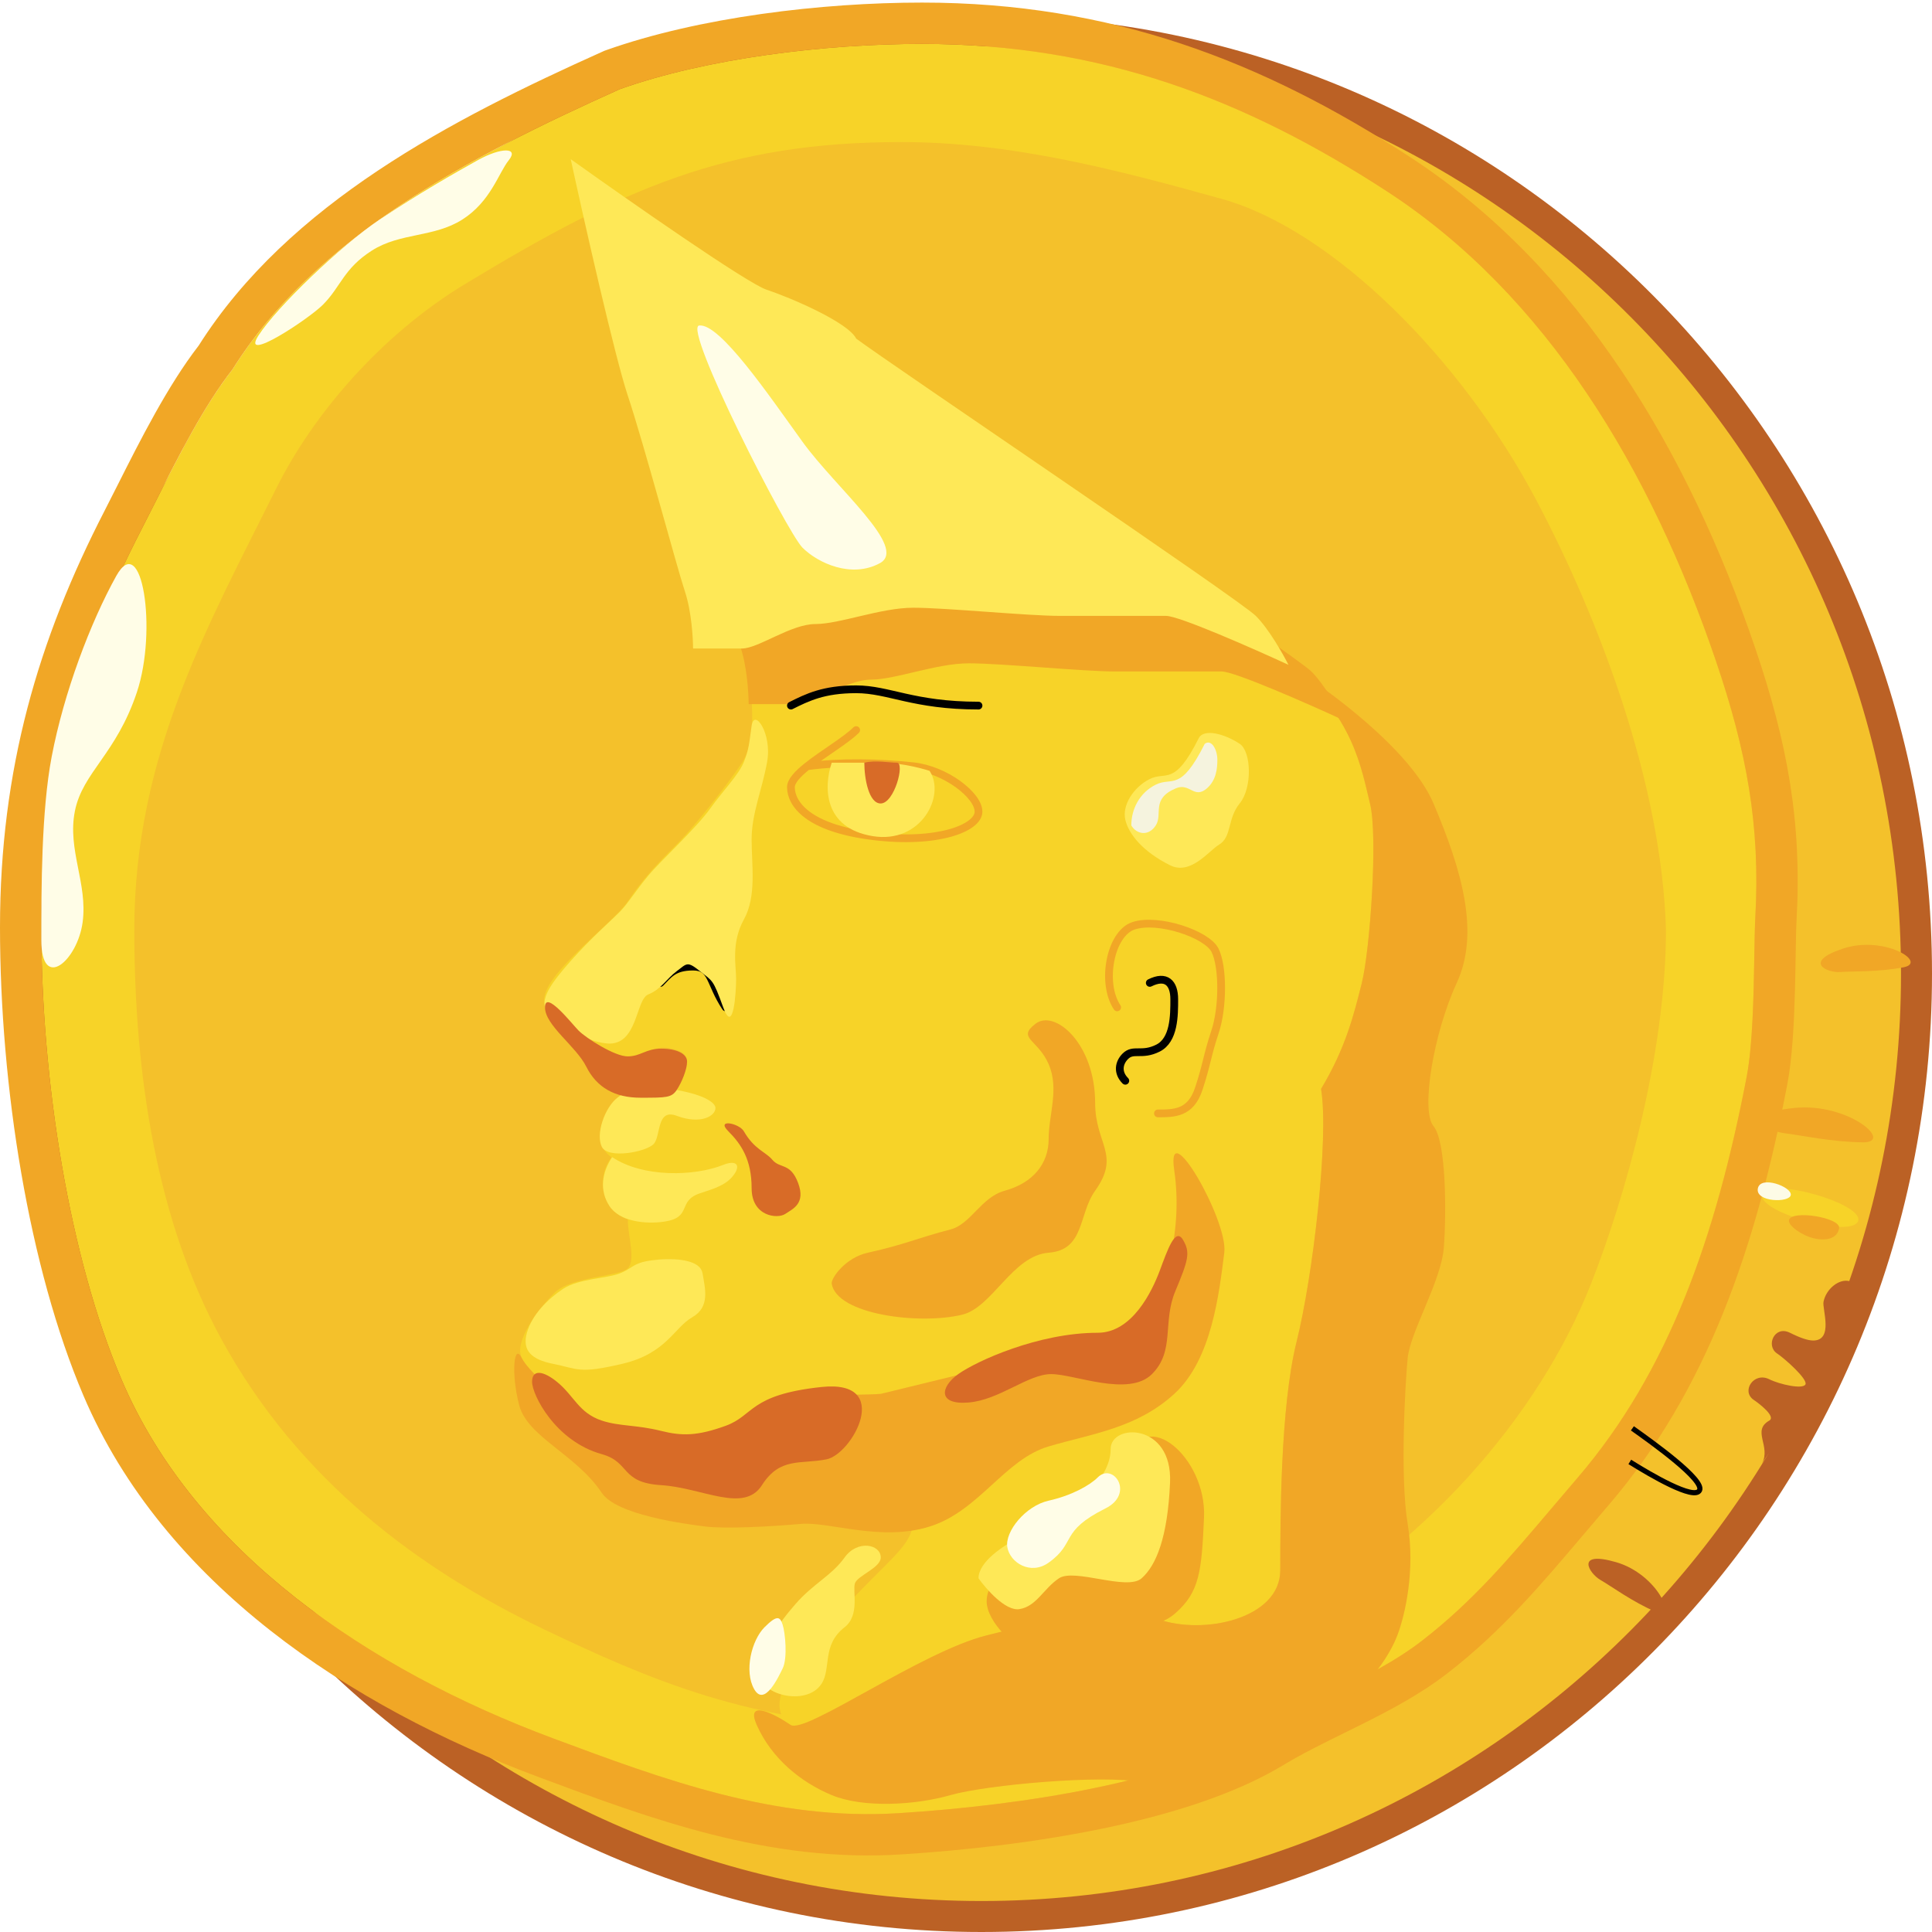
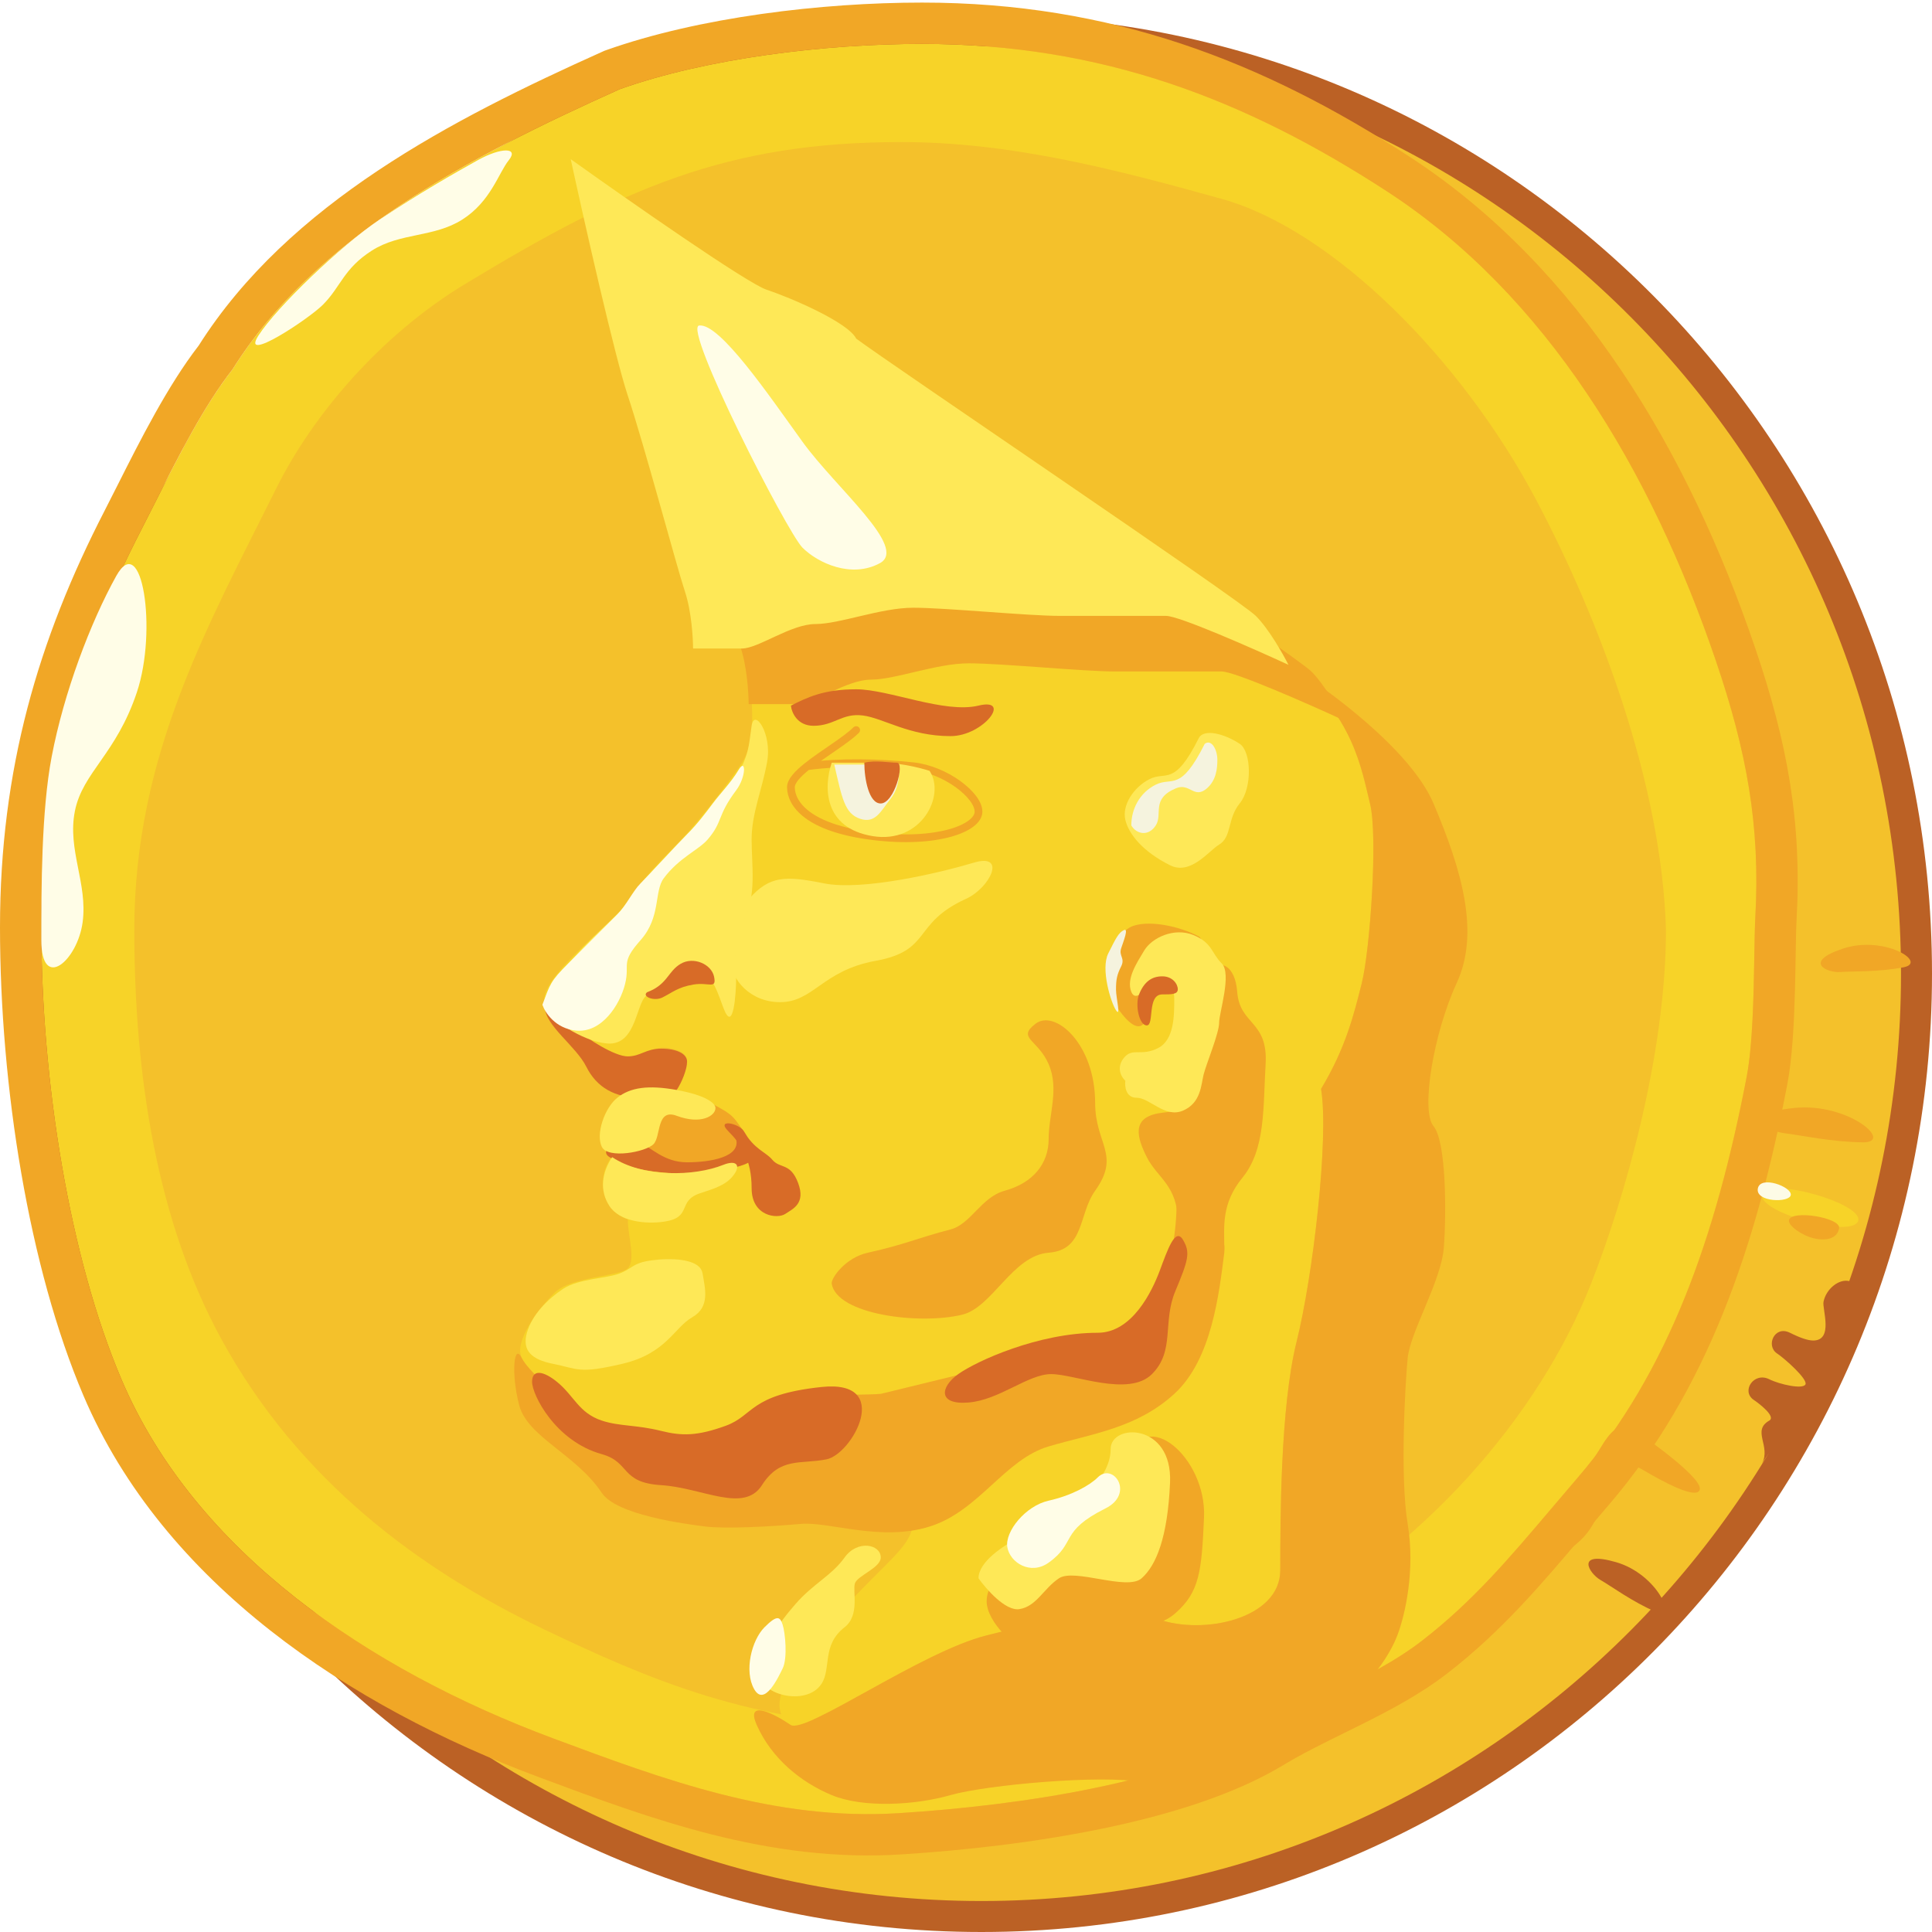
<svg xmlns="http://www.w3.org/2000/svg" width="374" height="374" viewBox="0 0 374 374" fill="none">
  <path d="M190 371C289.987 371 371 289.263 371 188.488C371 87.713 289.987 5.976 190 5.976C90.013 5.976 9 87.713 9 188.488C9 289.263 90.013 371 190 371Z" fill="#F4C12B" stroke="#BB6125" stroke-width="6" />
  <path d="M339.8 177.534C339.445 183.923 339.8 199.735 338.115 208.493C332.16 239.451 323.062 265.496 305.34 286.135C294.466 298.798 286.863 308.628 275.311 317.585C266.296 324.574 254.143 328.887 244.297 334.839C227.559 344.959 197.8 349.5 173.9 351C150 352.5 128.5 344.5 107.034 336.5C71.471 323.247 37.755 300.5 23.5 267C13.5 243.5 8 209.609 8 179.5C8 150.406 15.008 126.504 27.374 102.5C32.401 92.743 38.313 80.046 45 71.526C61 46 90.5 30.5 120 17.255C136.9 11.256 159.632 8.5 178.5 8.5C213.196 8.5 241 19.181 268.419 36.993C299.433 57.14 319.616 91.047 332.16 127.903C338.115 145.399 340.785 159.844 339.8 177.534Z" fill="#F7D328" />
  <path fill-rule="evenodd" clip-rule="evenodd" d="M117.019 9.824L117.324 9.715C135.36 3.314 159.07 0.5 178.5 0.5C215.092 0.5 244.388 11.842 272.777 30.284C305.886 51.793 326.889 87.587 339.734 125.325C345.933 143.539 348.843 159.026 347.788 177.979C347.692 179.708 347.654 182.025 347.609 184.827C347.573 187.048 347.532 189.574 347.453 192.352C347.288 198.174 346.951 204.913 345.971 210.004C339.908 241.527 330.454 269.167 311.41 291.346C309.782 293.241 308.209 295.098 306.667 296.919C298.207 306.904 290.674 315.796 280.212 323.907C275.035 327.921 269.129 331.04 263.691 333.757C262.475 334.364 261.29 334.949 260.132 335.52C255.887 337.613 252.018 339.519 248.436 341.685C238.916 347.441 226.252 351.331 213.404 353.986C200.419 356.67 186.614 358.218 174.401 358.984C148.768 360.593 125.877 352.061 104.811 344.209L104.24 343.996C67.78 330.409 31.64 306.562 16.139 270.132C5.599 245.365 0 210.337 0 179.5C0 148.942 7.406 123.793 20.263 98.836C21.051 97.306 21.886 95.649 22.763 93.908C27.093 85.314 32.464 74.653 38.444 66.924C55.926 39.323 87.474 23.089 116.723 9.956L117.019 9.824ZM45 71.526C39.462 78.583 34.455 88.505 30.042 97.249C29.127 99.062 28.238 100.824 27.374 102.5C15.008 126.504 8 150.406 8 179.5C8 209.609 13.5 243.5 23.5 267C37.755 300.5 71.471 323.247 107.034 336.5C128.5 344.5 150 352.5 173.9 351C197.8 349.5 227.559 344.959 244.297 334.839C248.203 332.478 252.471 330.375 256.764 328.26C263.291 325.044 269.872 321.801 275.311 317.585C285.059 310.027 291.995 301.847 300.458 291.867C302.024 290.02 303.642 288.112 305.34 286.135C323.062 265.496 332.16 239.451 338.115 208.493C339.317 202.247 339.481 192.415 339.605 184.971C339.655 181.976 339.698 179.367 339.8 177.534C340.785 159.844 338.115 145.399 332.16 127.903C319.616 91.047 299.433 57.14 268.419 36.993C241 19.181 213.196 8.5 178.5 8.5C159.632 8.5 136.9 11.256 120 17.255C90.5 30.5 61 46 45 71.526Z" fill="#F1A726" />
  <path d="M322.5 180C322.5 204.141 314.5 232 308 248.5C297.755 274.506 275.01 300.415 246 315.5C221 328.5 203 334 174.5 334C146 334 125.007 324.822 105.5 315.5C81 303.793 57.848 286.5 43 259.5C30.444 236.668 26 208.537 26 180C26 146.104 40.326 121 53.5 94.5C60.46 80.5 73.5 65 90 55C120.525 36.5 140.617 27.5 174.5 27.5C195.176 27.5 215 32.5 236.5 38.5C258 44.5 283 69.5 297.5 97C309.577 119.904 321.676 151.653 322.5 180Z" fill="#F4C12B" />
-   <path d="M16 178.5C15 186 8 192 8 182C8 172 8 157 10 146.5C12.369 134.065 17.5 120.5 22.5 111.5C27.5 102.5 30.5 122 26.5 134C22.5 146 16 149.5 14.5 157C13 164.5 17 171 16 178.5Z" fill="#FFFDE7" />
  <path d="M145.215 128.698C145.215 122.382 146.793 114.488 153.109 109.752C169.423 108.173 203.947 105.647 211.525 108.173C220.998 111.33 236.787 119.225 249.417 128.698C262.048 138.171 263.627 149.222 265.206 155.538C266.784 161.853 265.206 183.957 263.627 190.272C262.048 196.587 260.469 202.903 255.733 210.797C257.311 220.27 254.154 247.11 250.996 259.741C247.838 272.371 247.839 294.475 247.839 303.948C247.839 313.421 232.84 316.578 224.156 313.421C215.472 310.263 203.631 313.421 191.001 316.578C178.37 319.736 156.266 335.524 153.109 333.946C149.951 332.367 149.951 327.63 154.687 321.315C159.424 315 167.318 307.106 172.055 302.369C176.791 297.633 176.791 296.054 176.791 292.896C176.791 289.738 172.055 281.844 170.476 280.265C168.897 278.687 170.476 273.95 170.476 269.833C164.215 270.286 158.157 269.53 153.109 270.792C146.793 272.371 137.32 280.265 132.584 278.687C127.847 277.108 118.374 277.108 115.217 275.529C112.059 273.95 102.586 266.056 101.007 262.898C99.428 259.741 104.165 253.425 107.323 250.268C110.48 247.11 119.953 247.11 121.532 245.531C123.111 243.952 121.532 239.216 121.532 236.058C116.796 234.479 115.217 228.164 118.374 224.039C114.733 221.343 116.168 217.263 118.374 213.954C120.9 210.165 127.847 210.271 131.005 210.797C132.584 207.639 134.645 204.481 131.005 203.268C126.269 201.689 126.268 204.481 121.532 204.481C116.796 204.481 108.901 199.745 105.744 195.008C102.586 190.272 118.374 179.22 121.532 174.484C124.69 169.747 127.847 166.589 131.005 163.432C134.163 160.274 140.478 152.38 143.636 147.644C146.793 142.907 145.215 135.013 145.215 128.698Z" fill="#F7D328" />
  <path d="M115.217 275.529C112.059 273.95 102.5 266 101.007 262.898C99.514 259.796 98.881 265.792 100.5 272C102.119 278.208 111.5 281.5 116.5 289C119.356 293.283 132.584 295 136.5 295.5C140.416 296 149.5 295.5 155 295C160.5 294.5 170.476 298.5 180 295.5C189.524 292.5 194.5 282.5 203 280C211.5 277.5 220 276.5 227.314 269.833C234.627 263.167 236 250.268 237 242.5C237.8 236.286 225.627 215.17 227.314 226.585C229 238 225.735 250.268 220.998 255.004C216.262 259.741 205.21 261.319 198.895 262.898L170.476 269.833C164.215 270.286 158.157 269.53 153.109 270.792C146.793 272.371 137.32 280.265 132.584 278.686C127.847 277.108 118.374 277.108 115.217 275.529Z" fill="#F1A726" />
  <path d="M191.001 316.578C178.37 319.736 156.266 335.524 153.109 333.946C149.951 331.797 144.209 328.789 146.5 333.946C149.364 340.391 155 345 161 347.5C167 350 177 349.5 184 347.5C191 345.5 213.5 343.5 220.998 345C228.497 346.5 237 342 243 339.5C249 337 255.733 332 260.5 329C265.267 326 269 320.5 270.5 316.578C272 312.657 274 303.948 272.5 295C271 286.052 272 268 272.5 262.898C273 257.796 279 248 279.5 241.5C280 235 280 221 277.5 218C275 215 277.5 200 282 190.272C286.5 180.544 283 168.5 277.5 155.538C273.1 145.168 256.945 133.323 249.417 128.698C262.048 138.17 263.627 149.222 265.206 155.538C266.785 161.853 265.206 183.957 263.627 190.272C262.048 196.587 260.469 202.903 255.733 210.797C257.312 220.27 254.154 247.11 250.996 259.741C247.839 272.371 247.839 294.475 247.839 303.948V303.948C247.839 313.421 232.84 316.578 224.156 313.421C215.472 310.263 203.631 313.421 191.001 316.578Z" fill="#F1A726" />
-   <path d="M116.5 281.5C107.5 279 103 270 103 267.5C103 265 105.204 265.372 107.819 267.5C111.194 270.246 112 273.5 116.5 275C119.921 276.14 123.149 275.787 128 277C132 278 135 278 140.5 276C146 274 145 270 159 268.5C173 267 165 281.5 160 282.5C155 283.5 151 282 147.5 287.5C144 293 136 288 128 287.5C120 287 122.086 283.052 116.5 281.5Z" fill="#D86B27" />
  <path d="M143.345 125.249C144.608 129.038 144.924 134.196 144.924 136.301H154.397C157.555 136.301 163.87 131.565 168.606 131.565C173.343 131.565 181.237 128.407 187.552 128.407C193.868 128.407 209.656 129.986 215.971 129.986H236.496C239.022 129.986 253.337 136.301 260.179 139.459C259.126 137.354 256.389 132.512 253.863 129.986C250.706 126.828 182.816 81.042 176.501 76.305C174.922 73.148 163.87 68.411 159.133 66.832C155.344 65.569 132.293 49.465 121.242 41.571C123.873 53.675 129.767 79.779 132.293 87.357C135.451 96.83 141.766 120.513 143.345 125.249Z" fill="#F1A726" />
  <path d="M132.584 114.488C133.847 118.277 134.163 123.435 134.163 125.54H143.636C146.793 125.54 153.109 120.803 157.845 120.803C162.582 120.803 170.476 117.646 176.791 117.646C183.107 117.646 198.895 119.224 205.21 119.224H225.735C228.261 119.224 242.576 125.54 249.417 128.697C248.365 126.592 245.628 121.751 243.102 119.224C239.944 116.067 172.055 70.281 165.739 65.544C164.161 62.387 153.109 57.65 148.372 56.071C144.583 54.808 121.532 38.704 110.48 30.81C113.112 42.914 119.006 69.018 121.532 76.596C124.69 86.069 131.005 109.752 132.584 114.488Z" fill="#FEE857" />
-   <path d="M127.847 190.272C129.426 188.693 130.373 187.114 134.163 187.114C137.952 187.114 137.32 190.272 140.478 195.008" stroke="black" stroke-width="1.5" stroke-linecap="round" stroke-linejoin="round" />
  <path d="M194.5 230.5C189.93 231.746 187.939 236.981 184 238C177.602 239.655 175 240.969 168 242.5C163.604 243.462 160.833 247.5 161 248.5C162 254.5 178 256.5 186.264 254.5C192.116 253.084 196.02 243.03 203 242.5C210 241.969 208.729 235.079 212 230.5C217 223.5 212 221.5 212 213.5C212 202 204.183 195.332 200.474 198.166C196.765 201 200.913 201.18 203 206C205.087 210.82 203 215.764 203 220.5C203 225.236 200 229 194.5 230.5Z" fill="#F1A726" />
+   <path d="M159.5 171C167 172.5 182 168.95 188.5 167C195 165.05 191.635 171.893 187 174C176.5 178.773 180.5 184 169.5 186C159.169 187.878 157.5 194 151 194C145.148 194 141.5 189.5 141.5 186C141.5 182.5 141 178.5 145 174C149 169.5 152 169.5 159.5 171Z" fill="#FEE857" />
  <path d="M222.577 150.801C219.42 152.38 217.182 155.891 217.841 158.695C218.5 161.5 221.265 164.883 226.5 167.5C230.5 169.5 234 164.7 236 163.5C238.5 162 237.55 158.5 240 155.5C242.45 152.5 242.24 145.494 240 144C237 142 233.004 141 232.05 142.907C227.314 152.38 225.735 149.222 222.577 150.801Z" fill="#FEE857" />
  <path d="M223.736 151.894C220.579 153.473 219 156.631 219 159.788C220 161.5 222.314 161.984 223.736 159.788C225.159 157.593 222.736 154.644 227.659 152.593C230.35 151.472 231.159 154.792 233.659 152.593C235.44 151.027 235.659 148.763 235.659 147.093C235.659 145.093 234.5 143 233.209 144C228.473 153.473 226.894 150.315 223.736 151.894Z" fill="#F5F3DE" />
  <path d="M201.5 301C198.342 302.579 191 304.5 191 310C191 314 196.817 319.5 199.5 319.5C204 319.5 211.5 317.5 214.5 315.5C217.5 313.5 223 316.312 227.578 312.249C232.156 308.186 232.621 304.355 233.078 293.722C233.578 282.09 221.5 272 218.5 282.5C217.633 285.536 216.158 290.565 213 293.722C209.842 296.88 204.658 299.421 201.5 301Z" fill="#F1A726" />
  <path d="M197.316 297.632C194.158 299.211 189.422 302.369 189.422 305.527C190.948 307.684 194.663 311.9 197.316 311.5C200.632 311 202 307.527 205 305.527C208 303.527 218.183 308.027 221 305.527C223.817 303.027 226.043 297.632 226.5 287C227 275.367 215 275.5 215 280.5C215 283.658 213.104 286.581 209.947 289.738C206.789 292.896 200.474 296.054 197.316 297.632Z" fill="#FEE857" />
  <path d="M203 290.5C198.5 291.5 194.5 296.5 195 299.5C195.5 302.5 199.5 305 203 302.5C208.452 298.606 205 296.5 214 292C219.727 289.137 215.5 283 212.5 286C211 287.5 207.5 289.5 203 290.5Z" fill="#FFFDE7" />
+   <path d="M109 249.5C106 251.5 103 254.5 102 258C101 261.5 103 263.2 107 264C112 265 112 266 120.5 264C129 262 130.5 257 134 255C137.5 253 136.5 249.5 136 246.5C135.5 243.5 129.5 243.5 126 244C122.5 244.5 122.5 245.5 120 246.5C117.5 247.5 112 247.5 109 249.5Z" fill="#FEE857" />
+   <path d="M116.5 281.5C107.5 279 103 270 103 267.5C103 265 105.204 265.372 107.819 267.5C111.194 270.246 112 273.5 116.5 275C119.921 276.14 123.149 275.787 128 277C132 278 135 278 140.5 276C146 274 145 270 159 268.5C173 267 165 281.5 160 282.5C155 283.5 151 282 147.5 287.5C144 293 136 288 128 287.5C120 287 122.086 283.052 116.5 281.5Z" fill="#D86B27" />
+   <path d="M113.5 206.5C111.5 202.5 105.5 198.5 105.5 195C105.5 191.5 110.8 198.3 112 199.5C113.5 201 119 204.5 121.5 204.5C124 204.5 125 203 128 203C131 203 133 204 133 205.5C133 207 132 209.5 131 211C130 212.5 129 212.5 124 212.5H124C119 212.5 115.5 210.5 113.5 206.5Z" fill="#D86B27" />
+   <path d="M110.5 186C106.5 190.5 105 193 105.5 195C106 197 112.7 201.6 117.5 202C123.5 202.5 123 193.5 125.5 192.5C128 191.5 129 189.5 131 188C133 186.5 133 186 135.5 188C138 190 138 189.5 140 195C142 200.5 142.5 192 142.5 189.5C142.5 187 141.5 182.5 144 178C146.5 173.5 145.5 167.5 145.5 162.5C145.5 157.5 147.5 153 148.5 147.5C149.5 142 146 137 145.5 140.5C145 144 145 145 144 147.5C143 150 140 153 137.5 156.5C134.758 160.338 128 166.5 125.5 169.5C123 172.5 121.5 175 120 176.5C117.736 178.764 114.5 181.5 110.5 186Z" fill="#FEE857" />
+   <path d="M131.736 186.591C129.236 188.091 129.236 190.591 125.236 192.091C124.236 192.924 126.636 193.891 128.236 193.091C130.236 192.091 131.236 191.091 134.236 190.591C137.236 190.091 138.736 191.591 138.236 189.091C137.746 186.639 134.236 185.091 131.736 186.591Z" fill="#D86B27" />
+   <path d="M110 186.5C106.5 190 106.5 190.5 105 194.5C105.5 196 107.5 199.1 111.5 199.5C116.5 200 120 194.5 121 190.5C122 186.5 120 186.5 124 182C128 177.5 126.579 172.561 128.5 170C131.5 166 135.248 164.544 137 162.5C140 159 138.75 158 142.5 153C144.512 150.317 144.385 146.691 143 149C141.5 151.5 139.5 153.5 138 155.5L138 155.5C136.727 157.197 135 159.5 133 161.5C131 163.5 125.5 169.5 124 171C122.5 172.5 121.268 175.232 119.5 177L110 186.5Z" fill="#FFFDE7" />
+   <path d="M232.05 210.797C230.471 215.533 227 215 224.156 215.533C218.998 216.5 220.132 220.265 222 224C224 228 228 229.5 228 236.5C228 241.11 237 245.5 237 241.5C237 237.5 236.384 233.031 240.5 228C245 222.5 244.5 214.5 245 206C245.5 197.5 240 198.5 239.5 192C239.1 186.8 236.156 186 235.208 187.5C234.26 189 236.787 195.008 235.208 199.745C233.629 204.481 233.629 206.06 232.05 210.797Z" fill="#F1A726" />
+   <path d="M216.262 195.008C213.104 190.272 214.926 180.718 219.419 179.22C222.751 178.109 228.427 179.343 232.05 181.271C233.5 182.043 232.8 187.2 230 190C226.5 193.5 226.812 187.5 222.5 190.5C220.344 192 223.5 197 221 198.5C219.633 199.32 217.59 197 216.262 195.008Z" fill="#F1A726" />
+   <path d="M227.313 193.429C227.313 190.272 225.735 188.693 222.577 190.272C221.718 191.681 219.8 194 219 192C218 189.5 220 186.5 221.5 184C223 181.5 227.313 179.5 231 181C234.687 182.5 234.5 184.5 236.5 186.5C238.5 188.5 236 196 236 198C236 200 233.5 206 233 208C232.5 210 232.5 213.5 229 215C225.5 216.5 222.577 212.5 220 212.5C217.938 212.5 217.701 210.312 217.841 209.218C216.262 207.639 216.577 205.744 217.84 204.481C219.419 202.902 220.998 204.481 224.156 202.902C227.313 201.324 227.313 196.587 227.313 193.429Z" fill="#FEE857" />
+   <path d="M220.5 192.5C219.7 194.5 220.5 198.5 222 198.5C223.5 198.5 222 192.5 225 192.5C226.803 192.5 228 192.5 228 191.5C228 190.5 227 189 225 189C223 189 221.5 190 220.5 192.5Z" fill="#D86B27" />
+   <path d="M214.539 184.565C213.039 187.565 215.039 194.065 216.039 195.565C217.039 197.065 216.039 193.165 216.039 191.565C216.039 189.565 216.239 188.665 217.039 187.065C217.839 185.465 216.539 185.065 217.039 183.565C217.539 182.065 218.539 179.565 217.539 180.065C216.539 180.565 216.039 181.565 214.539 184.565Z" fill="#F5F3DE" />
+   <path d="M168.897 161.853C156.266 160.274 153.109 155.538 153.109 152.38C153.109 151.197 154.438 149.793 156.266 148.333C162.582 147.444 170.476 147.644 176.791 148.333C183.069 149.019 189.422 153.959 189.422 157.117C189.422 160.274 181.528 163.432 168.897 161.853Z" fill="#F7D328" />
+   <path d="M165.739 141.328C163.764 143.303 159.319 145.896 156.266 148.333M156.266 148.333C154.438 149.793 153.109 151.197 153.109 152.38C153.109 155.538 156.266 160.274 168.897 161.853C181.528 163.432 189.422 160.274 189.422 157.117C189.422 153.959 183.069 149.019 176.791 148.333C170.476 147.644 162.582 147.444 156.266 148.333Z" stroke="#F1A726" stroke-width="1.5" stroke-linecap="round" stroke-linejoin="round" />
+   <path d="M168.897 161.853C159.424 160.274 159.424 152.38 161.003 147.643H170.476C175.212 147.643 179.949 149.222 179.949 149.222C183.106 153.959 178.37 163.432 168.897 161.853Z" fill="#FEE857" />
+   <path d="M166.5 158.5C163.5 157.5 163 154.5 161.5 148H174C174.167 149.333 174.1 152.5 172.5 154.5C170.5 157 169.5 159.5 166.5 158.5Z" fill="#F5F3DE" />
+   <path d="M170.476 155.537C168.206 155.537 167.318 150.801 167.318 147.643C169.423 147.117 172.055 147.643 173.634 147.643C175.212 147.643 173.14 155.537 170.476 155.537Z" fill="#D86B27" />
+   <path d="M165.739 133.434C159.424 133.434 156.266 135.013 153.109 136.592C153.239 137.894 154.3 140.5 157.5 140.5C161.5 140.5 163 138 167 138.5C171 139 176 142.5 184 142.5C190.4 142.5 196 135 189.422 136.592C182.844 138.183 172.055 133.434 165.739 133.434Z" fill="#D86B27" />
+   <path d="M316 276.5C320 279.333 330 286.5 329 288.5C328.178 290.143 322.292 287.06 318 284.521C314.642 282.535 313.755 284.118 311.5 287.5C309.5 290.5 310 295 305 299C300 303 289.254 307.993 291 304.5C292.5 301.5 297 298 299.5 295C302 292 307.817 283.638 310 280C311.5 277.5 313.5 275 316 276.5Z" fill="#F1A726" />
+   <path d="M144 219C142 216.5 142.5 216 137.5 213.5C132.5 211 124.3 214.7 121.5 215.5C118 216.5 116.5 220 117.5 222.5C118.5 225 126.5 225.5 131.5 226C136.5 226.5 141.5 225 143 224.5C144.5 224 146 221.5 144 219Z" fill="#F1A726" />
+   <path d="M128.5 227C123 226.5 120.5 225.5 118 224C115.5 222.5 120.536 219.73 123.5 221C126.155 222.138 128.5 225 133 225C137.5 225 143.4 224 142.5 220.5C141.437 216.363 146.666 224 145 225C142.5 226.5 134 227.5 128.5 227Z" fill="#D86B27" />
  <path d="M131 211C125.5 210 122 210.5 119.5 212.5C117 214.5 115.296 219.592 116.5 222C117.704 224.408 125 223 126.5 221.5C128 220 127 214.5 131 216C135.705 217.764 138.5 216 138.5 214.5C138.5 213.5 136.5 212 131 211Z" fill="#FEE857" />
  <path d="M118 233.5C116 230.5 116.5 227 118.5 224C124.5 228 134.454 227.719 140 225.5C142.5 224.5 143.5 225.5 142 227.5C140.5 229.5 138.054 230.149 135.5 231C131 232.5 134.144 235.694 128.5 236.5C125 237 120 236.5 118 233.5Z" fill="#FEE857" />
  <path d="M145.5 230C145.5 224.5 143.5 221.5 141 219C138.5 216.5 143.106 217.435 144 219C146 222.5 148.25 223 149.5 224.5C151 226.3 153 225 154.5 229C156 233 153.5 234 152 235C150.5 236 145.5 235.5 145.5 230Z" fill="#D86B27" />
-   <path d="M109 249.5C106 251.5 103 254.5 102 258C101 261.5 103 263.2 107 264C112 265 112 266 120.5 264C129 262 130.5 257 134 255C137.5 253 136.5 249.5 136 246.5C135.5 243.5 129.5 243.5 126 244C122.5 244.5 122.5 245.5 120 246.5C117.5 247.5 112 247.5 109 249.5Z" fill="#FEE857" />
-   <path d="M110.5 186C106.5 190.5 105 193 105.5 195C106 197 112.7 201.6 117.5 202C123.5 202.5 123 193.5 125.5 192.5C128 191.5 129 189.5 131 188C133 186.5 133 186 135.5 188C138 190 138 189.5 140 195C142 200.5 142.5 192 142.5 189.5C142.5 187 141.5 182.5 144 178C146.5 173.5 145.5 167.5 145.5 162.5C145.5 157.5 147.5 153 148.5 147.5C149.5 142 146 137 145.5 140.5C145 144 145 145 144 147.5C143 150 140 153 137.5 156.5C134.758 160.338 128 166.5 125.5 169.5C123 172.5 121.5 175 120 176.5C117.736 178.764 114.5 181.5 110.5 186Z" fill="#FEE857" />
-   <path d="M153.109 136.592C156.266 135.013 159.424 133.434 165.739 133.434C172.055 133.434 176.791 136.592 189.422 136.592" stroke="black" stroke-width="1.5" stroke-linecap="round" stroke-linejoin="round" />
-   <path d="M224.156 215.533C227.314 215.533 230.471 215.533 232.05 210.797C233.629 206.06 233.629 204.481 235.208 199.745C236.787 195.008 236.787 187.114 235.208 183.956C233.629 180.799 224.156 177.641 219.419 179.22C214.926 180.718 213.104 190.272 216.262 195.008" stroke="#F1A726" stroke-width="1.5" stroke-linecap="round" stroke-linejoin="round" />
-   <path d="M222.577 190.272C225.735 188.693 227.313 190.272 227.313 193.43C227.313 196.587 227.313 201.324 224.156 202.902C220.998 204.481 219.419 202.902 217.84 204.481C216.577 205.744 216.262 207.639 217.841 209.218" stroke="black" stroke-width="1.5" stroke-linecap="round" stroke-linejoin="round" />
-   <path d="M168.897 161.853C156.266 160.274 153.109 155.538 153.109 152.38C153.109 151.197 154.438 149.793 156.266 148.333C162.582 147.444 170.476 147.644 176.791 148.333C183.069 149.019 189.422 153.959 189.422 157.117C189.422 160.274 181.528 163.432 168.897 161.853Z" fill="#F7D328" />
-   <path d="M165.739 141.328C163.764 143.303 159.319 145.896 156.266 148.333M156.266 148.333C154.438 149.793 153.109 151.197 153.109 152.38C153.109 155.538 156.266 160.274 168.897 161.853C181.528 163.432 189.422 160.274 189.422 157.117C189.422 153.959 183.069 149.019 176.791 148.333C170.476 147.644 162.582 147.444 156.266 148.333Z" stroke="#F1A726" stroke-width="1.5" stroke-linecap="round" stroke-linejoin="round" />
-   <path d="M168.897 161.853C159.424 160.274 159.424 152.38 161.003 147.643H170.476C175.212 147.643 179.949 149.222 179.949 149.222C183.106 153.959 178.37 163.432 168.897 161.853Z" fill="#FEE857" />
-   <path d="M170.476 155.537C168.206 155.537 167.318 150.801 167.318 147.643C169.423 147.117 172.055 147.643 173.634 147.643C175.212 147.643 173.14 155.537 170.476 155.537Z" fill="#D86B27" />
-   <path d="M315.5 283C319.5 285.5 328 290.5 329 288.5C330 286.5 320 279.333 316 276.5" stroke="black" />
  <path d="M341.086 283.343C341.058 283.395 341.03 283.448 341 283.5C341.028 283.448 341.056 283.396 341.086 283.343C342.882 279.911 339.052 276.97 342.5 275C343.873 274.216 340.43 271.62 339.5 271C337 269.333 339.5 265.5 342.5 267C344.5 268 349 269 349.5 268C350 267 345.5 263 344 262C341.779 260.519 343.5 256.5 346.5 258C348.5 259 350 259.5 351 259.5C355 259.5 352.723 253.387 353 252C353.5 249.5 356 247.5 358 248C360 248.5 353.928 264.244 351 270C348.261 275.383 343.026 279.874 341.086 283.343Z" fill="#BB6125" />
  <path d="M341.193 231.106C339.649 234.427 358.113 239.777 359.656 236.456C361.2 233.134 342.736 227.784 341.193 231.106Z" fill="#F7D328" />
  <path d="M346.314 236.203C346.776 234.146 356.314 235.694 356.017 237.735C355.721 239.775 353.529 240.248 351.194 239.73C348.859 239.212 346.083 237.232 346.314 236.203Z" fill="#F1A726" />
  <path d="M340.282 230.095C339.816 232.747 346.486 232.88 346.667 231.31C346.849 229.739 340.747 227.443 340.282 230.095Z" fill="#FDFBE6" />
  <path d="M154 310.5C150.5 314.5 147.5 319 147 323.5C146.5 328 156 330.5 159 326C161 323 159 318.5 163.5 315C166.5 312.667 165 308 165.5 306.5C166 305 170.5 303.5 170.5 301.5C170.5 298.95 166 298 163.5 301.5C161 305 157.5 306.5 154 310.5Z" fill="#FEE857" />
  <path d="M170.342 109.013C164.842 112.013 158.343 109.013 155.342 106.013C152.342 103.013 132.142 63.413 135.342 63.013C139.342 62.513 148.842 76.513 155.342 85.513C161.842 94.513 175.842 106.013 170.342 109.013Z" fill="#FFFDE7" />
  <path d="M148 315C145.5 317.5 144 323.5 146 327C148 330.5 150.7 324.6 151.5 323C152.5 321 152 316 151.5 314.5C151 313 150.5 312.5 148 315Z" fill="#FFFDE7" />
  <path d="M187.5 271.5C181.5 272 182 268.5 185.5 266C189 263.5 201 258 212.5 258C219.171 258 223 250 224.5 246C226 242 227.5 237.5 229 240C230.5 242.5 230 244 227.5 250C225 256 227.5 261.5 223 266C218.5 270.5 208 266 203.5 266C199 266 193.5 271 187.5 271.5Z" fill="#D86B27" />
  <path d="M345.32 219.355C348.384 219.71 354.579 221.081 360.64 221.132C366.701 221.183 357.836 213.412 347.348 214.479C336.859 215.546 342.256 219 345.32 219.355Z" fill="#F1A726" />
  <path d="M356.21 188.168C358.668 187.985 363.769 188.179 368.502 187.25C373.235 186.321 364.779 181.008 356.818 183.617C348.857 186.225 353.751 188.352 356.21 188.168Z" fill="#F1A726" />
  <path d="M309.784 305.828C311.919 307.06 316.025 310.093 320.459 311.991C324.894 313.889 320.896 304.736 312.849 302.409C304.802 300.081 307.649 304.595 309.784 305.828Z" fill="#BB6125" />
  <path d="M73.5 42.5C66 47.5 53.5 59.5 50 65C46.5 70.5 59.7 61.8 62.5 59C66 55.5 66.5 52 72 48.5C77.5 45 84 46 89.5 42.5C95 39 96.5 33.5 98.5 31C100.5 28.5 97 28.5 92.5 31C88 33.5 81 37.5 73.5 42.5Z" fill="#FFFDE7" />
-   <path d="M113.5 206.5C111.5 202.5 105.5 198.5 105.5 195C105.5 191.5 110.8 198.3 112 199.5C113.5 201 119 204.5 121.5 204.5C124 204.5 125 203 128 203C131 203 133 204 133 205.5C133 207 132 209.5 131 211C130 212.5 129 212.5 124 212.5H124C119 212.5 115.5 210.5 113.5 206.5Z" fill="#D86B27" />
+   <path d="M16 178.5C15 186 8 192 8 182C8 172 8 157 10 146.5C12.369 134.065 17.5 120.5 22.5 111.5C27.5 102.5 30.5 122 26.5 134C22.5 146 16 149.5 14.5 157C13 164.5 17 171 16 178.5Z" fill="#FFFDE7" />
</svg>
